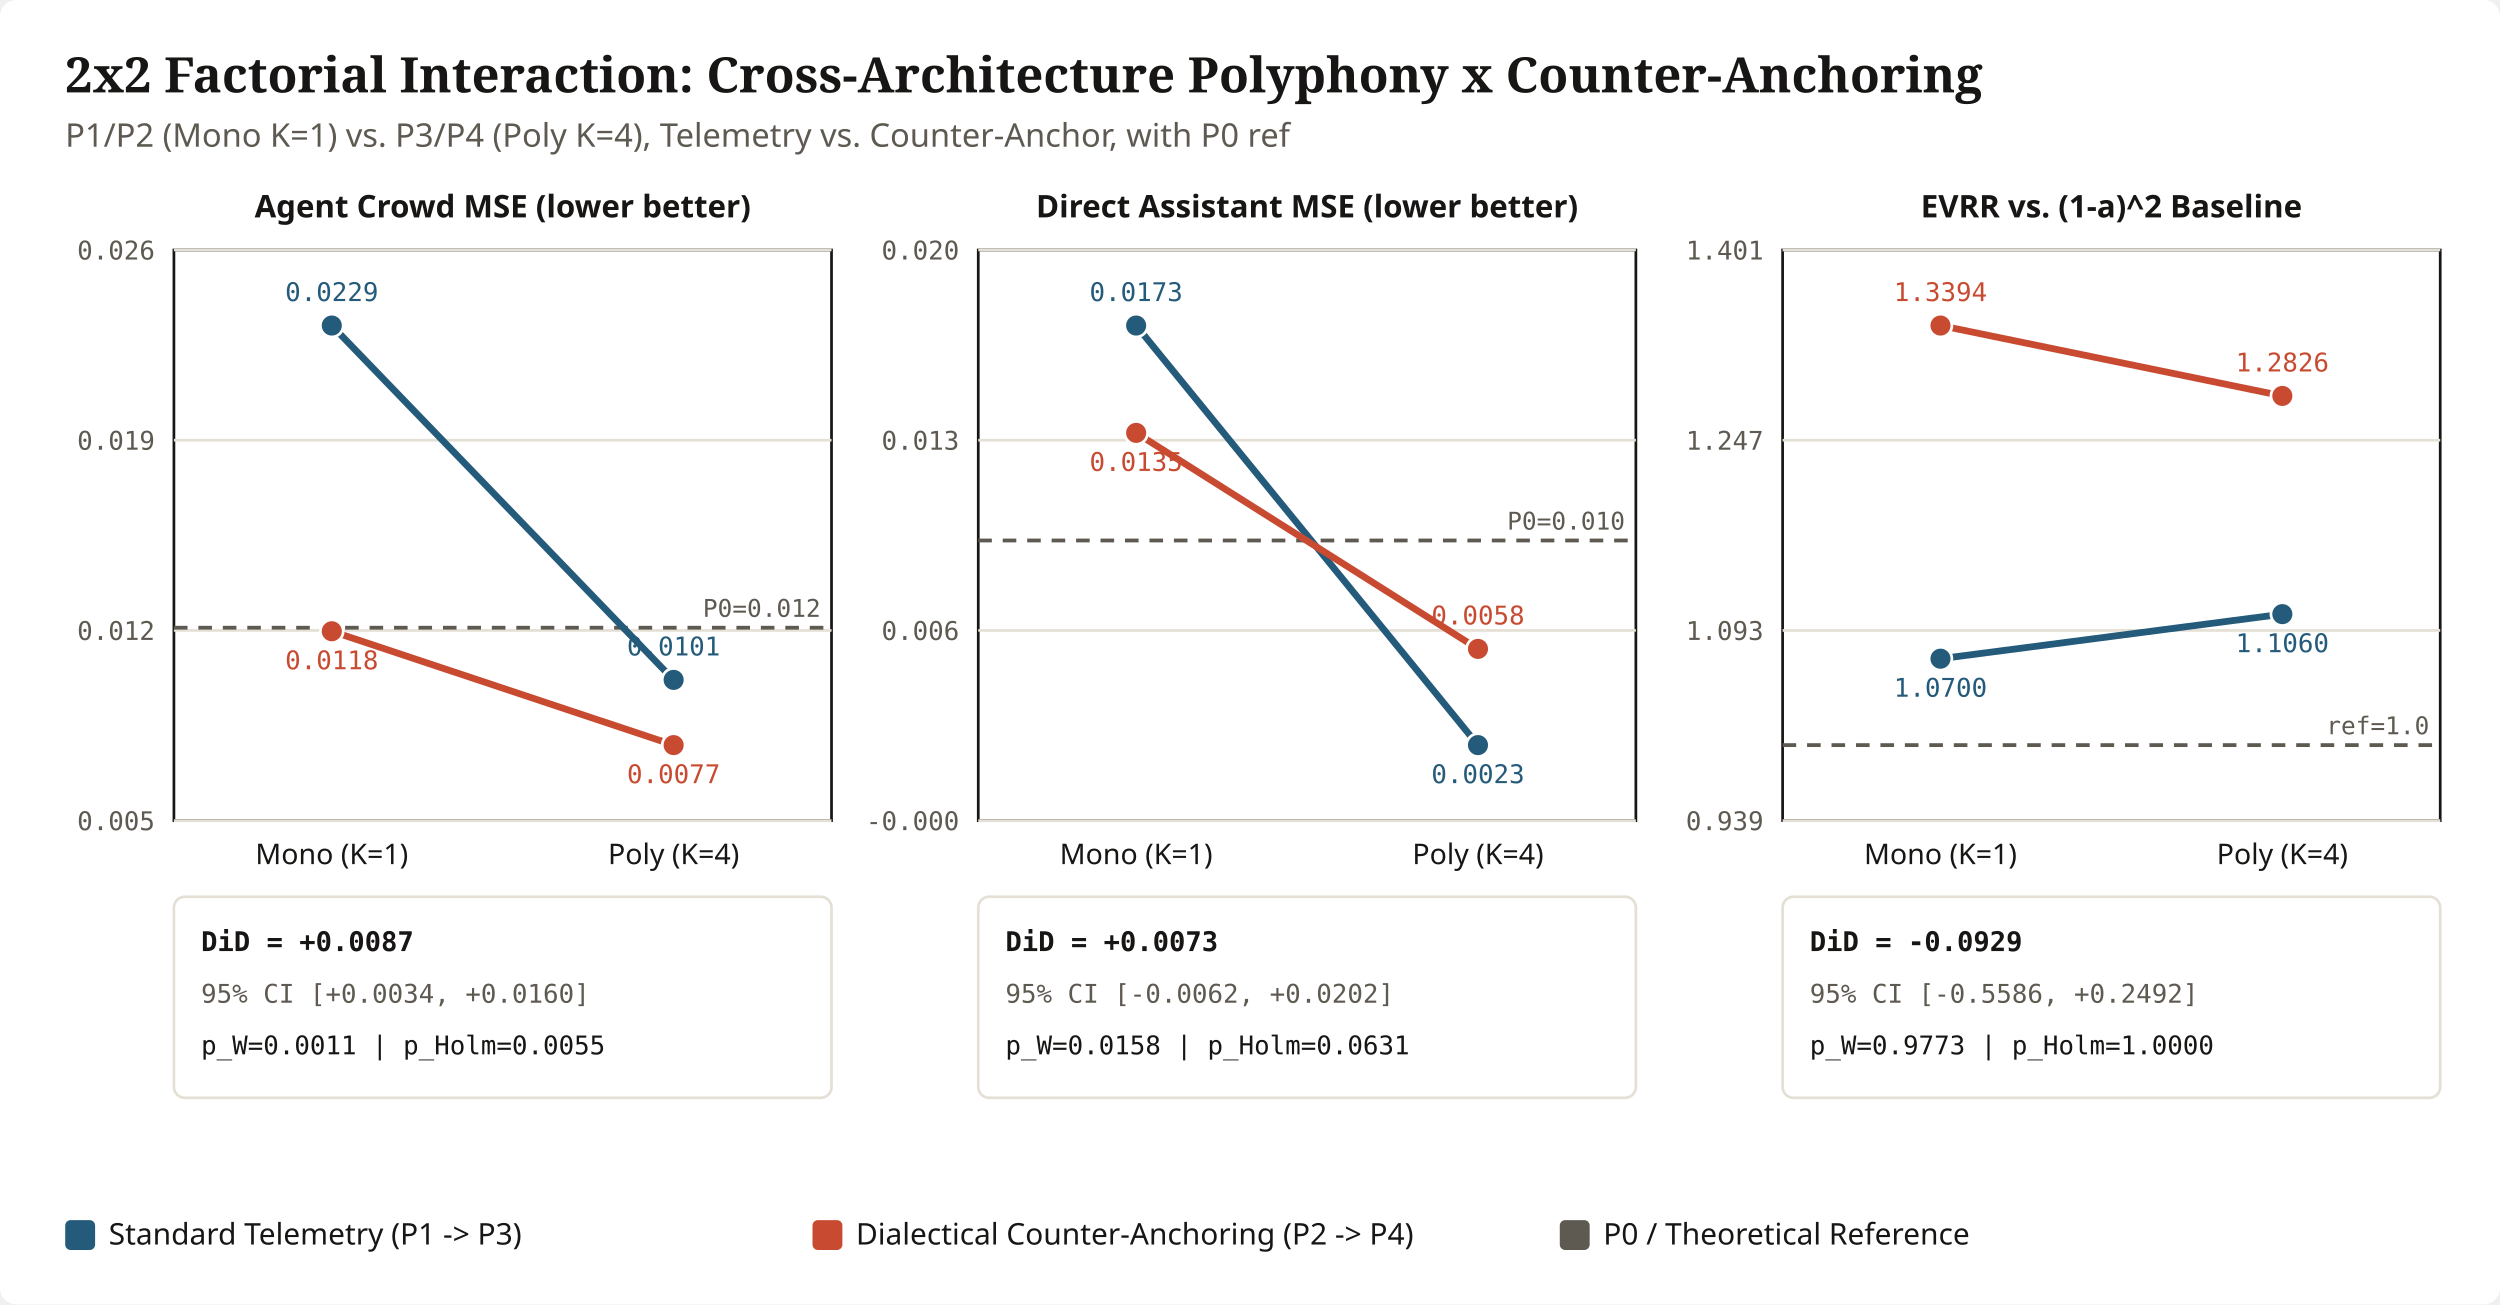
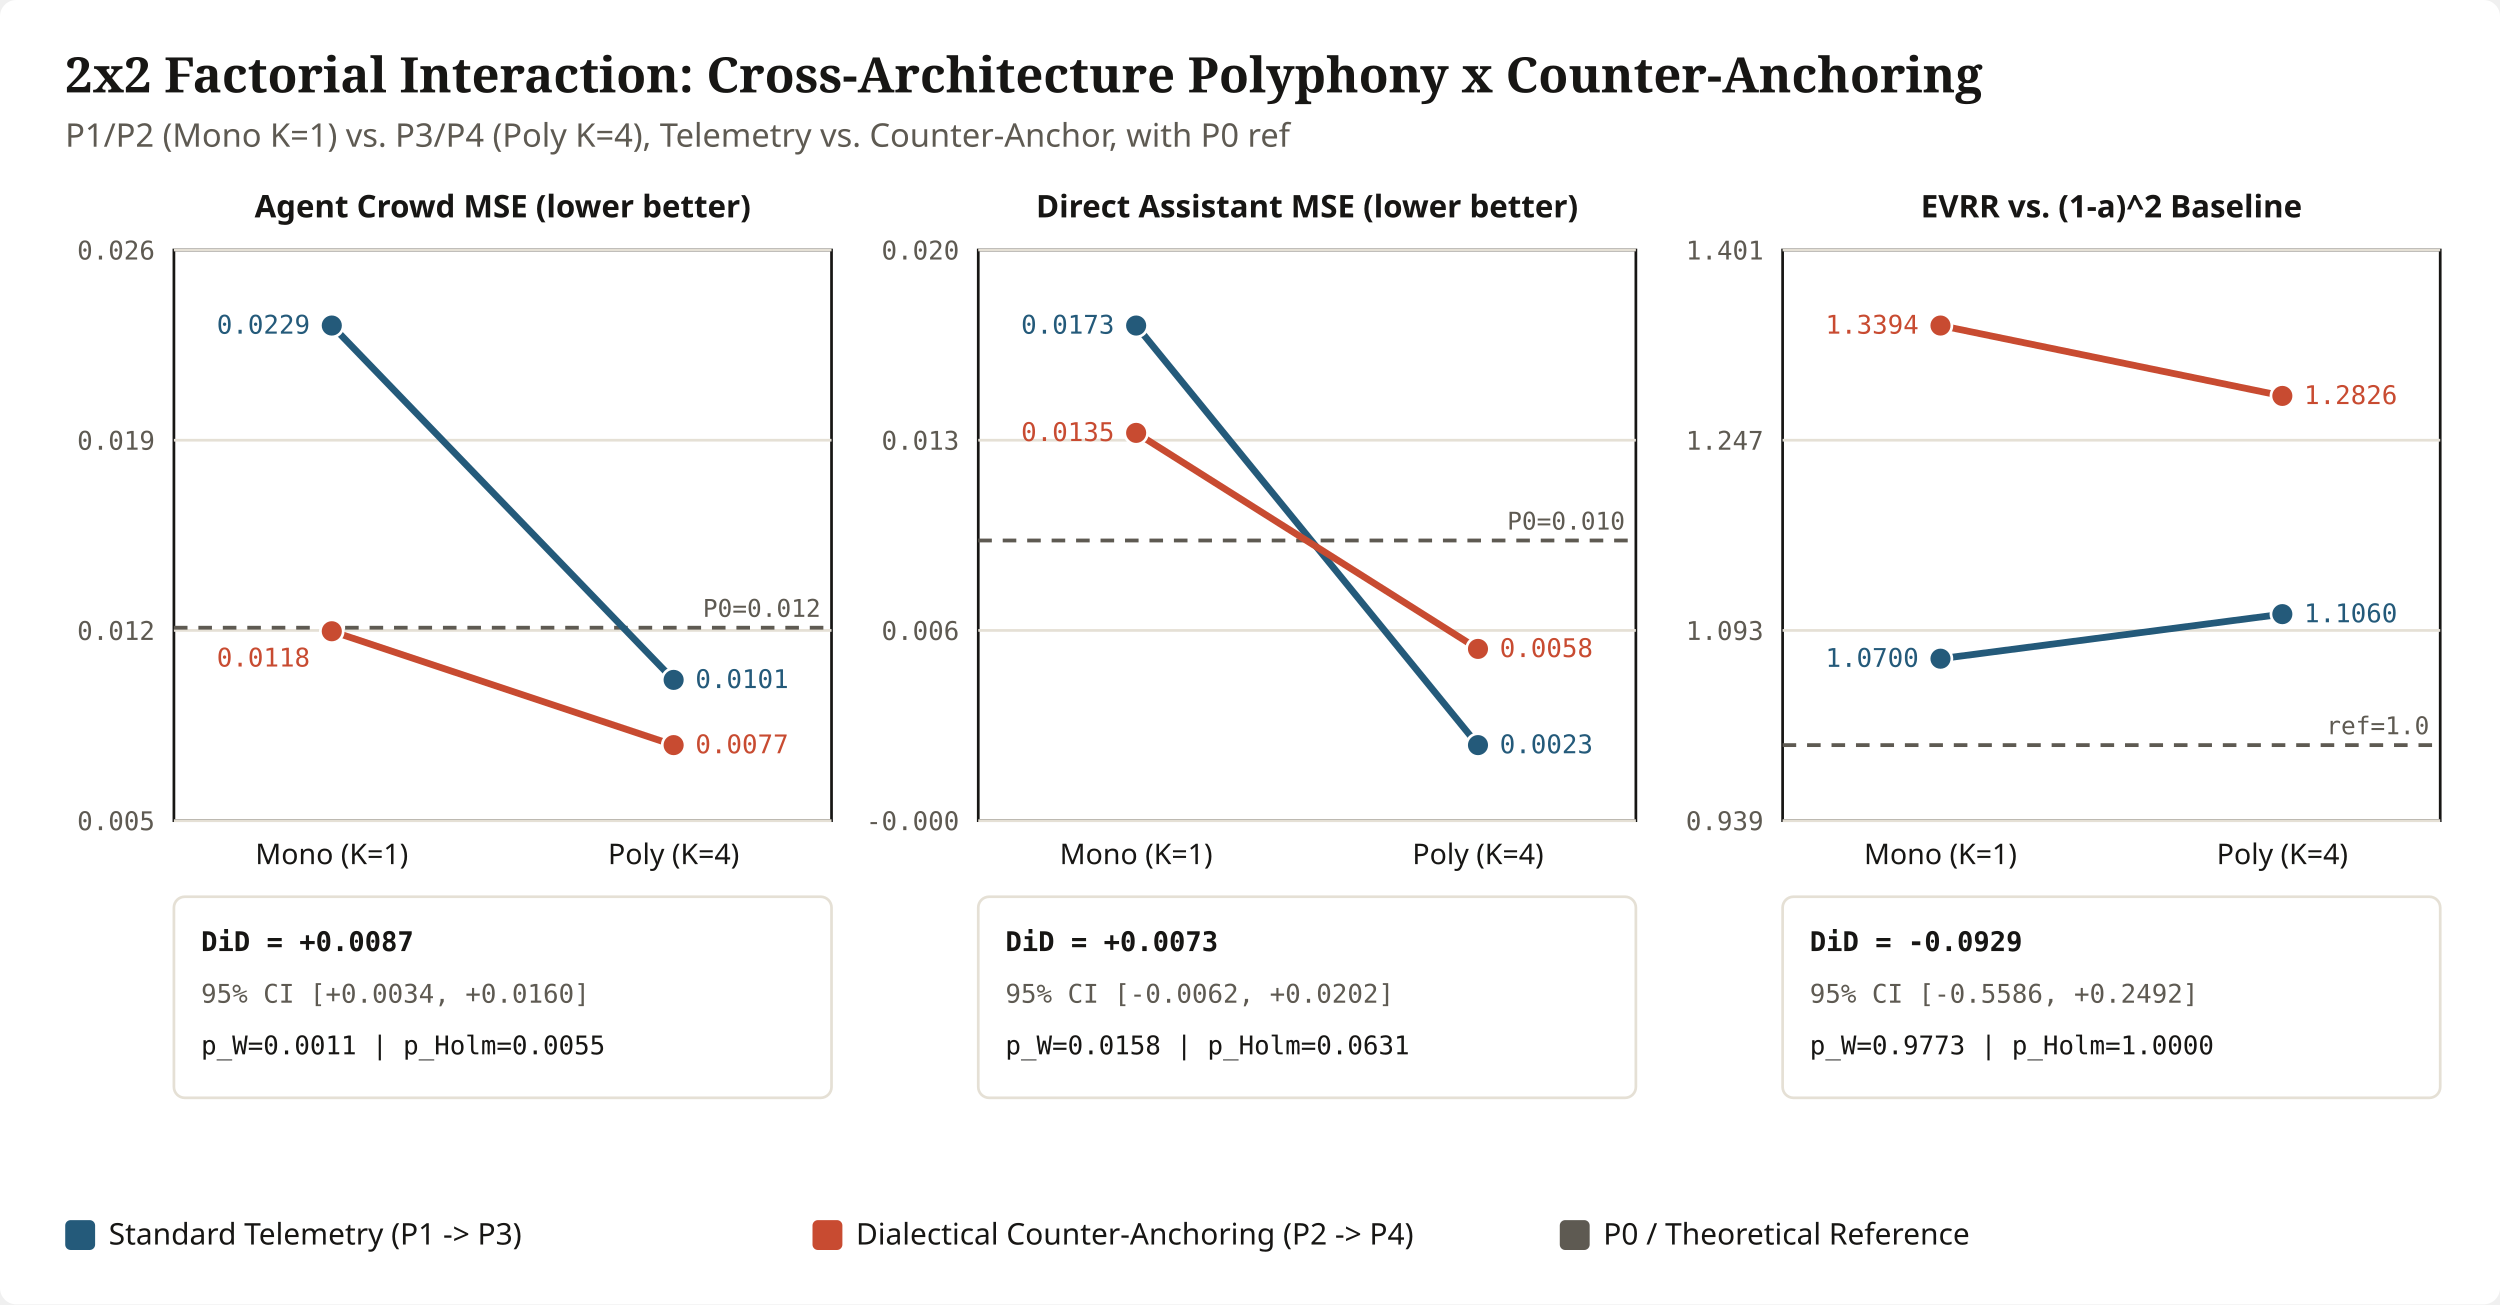
<svg xmlns="http://www.w3.org/2000/svg" viewBox="0 0 920 480" width="920" height="480" role="img" aria-label="2x2 Factorial Polyphony x Counter-Anchoring">
  <rect width="920" height="480" fill="#FFFFFF" rx="6" />
  <text x="24" y="34" font-family="Georgia,serif" font-size="18" font-weight="700" fill="#171614">2x2 Factorial Interaction: Cross-Architecture Polyphony x Counter-Anchoring</text>
  <text x="24" y="54" font-family="sans-serif" font-size="12" fill="#5E5A52">P1/P2 (Mono K=1) vs. P3/P4 (Poly K=4), Telemetry vs. Counter-Anchor, with P0 ref</text>
  <text x="185.0" y="80" text-anchor="middle" font-family="sans-serif" font-size="11.5" font-weight="700" fill="#171614">Agent Crowd MSE (lower better)</text>
  <rect x="64" y="92" width="242" height="210" fill="#FFFFFF" stroke="#171614" stroke-width="1" />
  <line x1="64" y1="302.0" x2="306" y2="302.0" stroke="#E5E0D5" stroke-width="1" />
  <text x="57" y="305.5" text-anchor="end" font-family="monospace" font-size="9.5" fill="#5E5A52">0.005</text>
  <line x1="64" y1="232.0" x2="306" y2="232.0" stroke="#E5E0D5" stroke-width="1" />
  <text x="57" y="235.5" text-anchor="end" font-family="monospace" font-size="9.5" fill="#5E5A52">0.012</text>
  <line x1="64" y1="162.0" x2="306" y2="162.0" stroke="#E5E0D5" stroke-width="1" />
  <text x="57" y="165.5" text-anchor="end" font-family="monospace" font-size="9.5" fill="#5E5A52">0.019</text>
  <line x1="64" y1="92.0" x2="306" y2="92.0" stroke="#E5E0D5" stroke-width="1" />
  <text x="57" y="95.5" text-anchor="end" font-family="monospace" font-size="9.5" fill="#5E5A52">0.026</text>
  <line x1="64" y1="231.0" x2="306" y2="231.0" stroke="#5E5A52" stroke-width="1.4" stroke-dasharray="5,4" />
  <text x="302" y="227.0" text-anchor="end" font-family="monospace" font-size="9" fill="#5E5A52">P0=0.012</text>
  <text x="122.1" y="318" text-anchor="middle" font-family="sans-serif" font-size="10.5" fill="#171614">Mono (K=1)</text>
  <text x="247.9" y="318" text-anchor="middle" font-family="sans-serif" font-size="10.5" fill="#171614">Poly (K=4)</text>
  <line x1="122.1" y1="119.8" x2="247.9" y2="250.2" stroke="#245A7A" stroke-width="2.5" />
  <line x1="122.1" y1="232.3" x2="247.9" y2="274.2" stroke="#C84B31" stroke-width="2.5" />
  <circle cx="122.1" cy="119.8" r="4.2" fill="#245A7A" stroke="#FFFFFF" stroke-width="1" />
-   <text x="122.1" y="110.8" text-anchor="middle" font-family="monospace" font-size="9.5" fill="#245A7A">0.0229</text>
+   <text x="114.1" y="122.8" text-anchor="end" font-family="monospace" font-size="9.5" fill="#245A7A">0.0229</text>
  <circle cx="247.9" cy="250.2" r="4.2" fill="#245A7A" stroke="#FFFFFF" stroke-width="1" />
-   <text x="247.9" y="241.2" text-anchor="middle" font-family="monospace" font-size="9.5" fill="#245A7A">0.0101</text>
+   <text x="255.9" y="253.2" text-anchor="start" font-family="monospace" font-size="9.5" fill="#245A7A">0.0101</text>
  <circle cx="122.1" cy="232.3" r="4.2" fill="#C84B31" stroke="#FFFFFF" stroke-width="1" />
-   <text x="122.1" y="246.3" text-anchor="middle" font-family="monospace" font-size="9.5" fill="#C84B31">0.0118</text>
+   <text x="114.1" y="245.3" text-anchor="end" font-family="monospace" font-size="9.5" fill="#C84B31">0.0118</text>
  <circle cx="247.9" cy="274.2" r="4.2" fill="#C84B31" stroke="#FFFFFF" stroke-width="1" />
-   <text x="247.9" y="288.2" text-anchor="middle" font-family="monospace" font-size="9.5" fill="#C84B31">0.0077</text>
+   <text x="255.9" y="277.2" text-anchor="start" font-family="monospace" font-size="9.5" fill="#C84B31">0.0077</text>
  <rect x="64" y="330" width="242" height="74" rx="4" fill="#FFFFFF" stroke="#E5E0D5" stroke-width="1" />
  <text x="74" y="350" font-family="monospace" font-size="10" font-weight="700" fill="#171614">DiD = +0.0087</text>
  <text x="74" y="369" font-family="monospace" font-size="9.5" fill="#5E5A52">95% CI [+0.0034, +0.0160]</text>
  <text x="74" y="388" font-family="monospace" font-size="9.5" fill="#171614">p_W=0.0011 | p_Holm=0.0055</text>
  <text x="481.0" y="80" text-anchor="middle" font-family="sans-serif" font-size="11.5" font-weight="700" fill="#171614">Direct Assistant MSE (lower better)</text>
  <rect x="360" y="92" width="242" height="210" fill="#FFFFFF" stroke="#171614" stroke-width="1" />
  <line x1="360" y1="302.0" x2="602" y2="302.0" stroke="#E5E0D5" stroke-width="1" />
  <text x="353" y="305.5" text-anchor="end" font-family="monospace" font-size="9.5" fill="#5E5A52">-0.000</text>
  <line x1="360" y1="232.0" x2="602" y2="232.0" stroke="#E5E0D5" stroke-width="1" />
  <text x="353" y="235.5" text-anchor="end" font-family="monospace" font-size="9.5" fill="#5E5A52">0.006</text>
  <line x1="360" y1="162.0" x2="602" y2="162.0" stroke="#E5E0D5" stroke-width="1" />
  <text x="353" y="165.5" text-anchor="end" font-family="monospace" font-size="9.5" fill="#5E5A52">0.013</text>
  <line x1="360" y1="92.0" x2="602" y2="92.0" stroke="#E5E0D5" stroke-width="1" />
  <text x="353" y="95.5" text-anchor="end" font-family="monospace" font-size="9.5" fill="#5E5A52">0.020</text>
  <line x1="360" y1="198.9" x2="602" y2="198.9" stroke="#5E5A52" stroke-width="1.4" stroke-dasharray="5,4" />
  <text x="598" y="194.9" text-anchor="end" font-family="monospace" font-size="9" fill="#5E5A52">P0=0.010</text>
  <text x="418.1" y="318" text-anchor="middle" font-family="sans-serif" font-size="10.5" fill="#171614">Mono (K=1)</text>
  <text x="543.9" y="318" text-anchor="middle" font-family="sans-serif" font-size="10.5" fill="#171614">Poly (K=4)</text>
  <line x1="418.1" y1="119.8" x2="543.9" y2="274.2" stroke="#245A7A" stroke-width="2.5" />
  <line x1="418.1" y1="159.3" x2="543.9" y2="238.8" stroke="#C84B31" stroke-width="2.5" />
  <circle cx="418.1" cy="119.8" r="4.2" fill="#245A7A" stroke="#FFFFFF" stroke-width="1" />
-   <text x="418.1" y="110.8" text-anchor="middle" font-family="monospace" font-size="9.5" fill="#245A7A">0.0173</text>
+   <text x="410.1" y="122.8" text-anchor="end" font-family="monospace" font-size="9.5" fill="#245A7A">0.0173</text>
  <circle cx="543.9" cy="274.2" r="4.2" fill="#245A7A" stroke="#FFFFFF" stroke-width="1" />
-   <text x="543.9" y="288.2" text-anchor="middle" font-family="monospace" font-size="9.5" fill="#245A7A">0.0023</text>
+   <text x="551.9" y="277.2" text-anchor="start" font-family="monospace" font-size="9.5" fill="#245A7A">0.0023</text>
  <circle cx="418.1" cy="159.3" r="4.2" fill="#C84B31" stroke="#FFFFFF" stroke-width="1" />
-   <text x="418.1" y="173.3" text-anchor="middle" font-family="monospace" font-size="9.5" fill="#C84B31">0.0135</text>
+   <text x="410.1" y="162.3" text-anchor="end" font-family="monospace" font-size="9.5" fill="#C84B31">0.0135</text>
  <circle cx="543.9" cy="238.8" r="4.2" fill="#C84B31" stroke="#FFFFFF" stroke-width="1" />
-   <text x="543.9" y="229.8" text-anchor="middle" font-family="monospace" font-size="9.5" fill="#C84B31">0.0058</text>
+   <text x="551.9" y="241.8" text-anchor="start" font-family="monospace" font-size="9.5" fill="#C84B31">0.0058</text>
  <rect x="360" y="330" width="242" height="74" rx="4" fill="#FFFFFF" stroke="#E5E0D5" stroke-width="1" />
  <text x="370" y="350" font-family="monospace" font-size="10" font-weight="700" fill="#171614">DiD = +0.0073</text>
  <text x="370" y="369" font-family="monospace" font-size="9.5" fill="#5E5A52">95% CI [-0.0062, +0.0202]</text>
  <text x="370" y="388" font-family="monospace" font-size="9.5" fill="#171614">p_W=0.0158 | p_Holm=0.0631</text>
  <text x="777.0" y="80" text-anchor="middle" font-family="sans-serif" font-size="11.5" font-weight="700" fill="#171614">EVRR vs. (1-a)^2 Baseline</text>
  <rect x="656" y="92" width="242" height="210" fill="#FFFFFF" stroke="#171614" stroke-width="1" />
  <line x1="656" y1="302.0" x2="898" y2="302.0" stroke="#E5E0D5" stroke-width="1" />
  <text x="649" y="305.5" text-anchor="end" font-family="monospace" font-size="9.5" fill="#5E5A52">0.939</text>
  <line x1="656" y1="232.0" x2="898" y2="232.0" stroke="#E5E0D5" stroke-width="1" />
  <text x="649" y="235.5" text-anchor="end" font-family="monospace" font-size="9.5" fill="#5E5A52">1.093</text>
  <line x1="656" y1="162.0" x2="898" y2="162.0" stroke="#E5E0D5" stroke-width="1" />
  <text x="649" y="165.5" text-anchor="end" font-family="monospace" font-size="9.5" fill="#5E5A52">1.247</text>
  <line x1="656" y1="92.0" x2="898" y2="92.0" stroke="#E5E0D5" stroke-width="1" />
  <text x="649" y="95.5" text-anchor="end" font-family="monospace" font-size="9.5" fill="#5E5A52">1.401</text>
  <line x1="656" y1="274.2" x2="898" y2="274.2" stroke="#5E5A52" stroke-width="1.4" stroke-dasharray="5,4" />
  <text x="894" y="270.2" text-anchor="end" font-family="monospace" font-size="9" fill="#5E5A52">ref=1.0</text>
  <text x="714.1" y="318" text-anchor="middle" font-family="sans-serif" font-size="10.5" fill="#171614">Mono (K=1)</text>
  <text x="839.9" y="318" text-anchor="middle" font-family="sans-serif" font-size="10.5" fill="#171614">Poly (K=4)</text>
  <line x1="714.1" y1="242.4" x2="839.9" y2="226.0" stroke="#245A7A" stroke-width="2.5" />
  <line x1="714.1" y1="119.8" x2="839.9" y2="145.7" stroke="#C84B31" stroke-width="2.5" />
  <circle cx="714.1" cy="242.4" r="4.2" fill="#245A7A" stroke="#FFFFFF" stroke-width="1" />
-   <text x="714.1" y="256.4" text-anchor="middle" font-family="monospace" font-size="9.5" fill="#245A7A">1.0700</text>
+   <text x="706.1" y="245.4" text-anchor="end" font-family="monospace" font-size="9.5" fill="#245A7A">1.0700</text>
  <circle cx="839.9" cy="226.0" r="4.2" fill="#245A7A" stroke="#FFFFFF" stroke-width="1" />
-   <text x="839.9" y="240.0" text-anchor="middle" font-family="monospace" font-size="9.5" fill="#245A7A">1.1060</text>
+   <text x="847.9" y="229.0" text-anchor="start" font-family="monospace" font-size="9.5" fill="#245A7A">1.1060</text>
  <circle cx="714.1" cy="119.8" r="4.2" fill="#C84B31" stroke="#FFFFFF" stroke-width="1" />
-   <text x="714.1" y="110.8" text-anchor="middle" font-family="monospace" font-size="9.5" fill="#C84B31">1.3394</text>
+   <text x="706.1" y="122.8" text-anchor="end" font-family="monospace" font-size="9.5" fill="#C84B31">1.3394</text>
  <circle cx="839.9" cy="145.7" r="4.2" fill="#C84B31" stroke="#FFFFFF" stroke-width="1" />
-   <text x="839.9" y="136.7" text-anchor="middle" font-family="monospace" font-size="9.5" fill="#C84B31">1.2826</text>
+   <text x="847.9" y="148.7" text-anchor="start" font-family="monospace" font-size="9.5" fill="#C84B31">1.2826</text>
  <rect x="656" y="330" width="242" height="74" rx="4" fill="#FFFFFF" stroke="#E5E0D5" stroke-width="1" />
  <text x="666" y="350" font-family="monospace" font-size="10" font-weight="700" fill="#171614">DiD = -0.0929</text>
  <text x="666" y="369" font-family="monospace" font-size="9.5" fill="#5E5A52">95% CI [-0.5586, +0.2492]</text>
  <text x="666" y="388" font-family="monospace" font-size="9.5" fill="#171614">p_W=0.9773 | p_Holm=1.0000</text>
  <rect x="24" y="449" width="11" height="11" rx="2" fill="#245A7A" />
  <text x="40" y="458" font-family="sans-serif" font-size="11" fill="#171614">Standard Telemetry (P1 -&gt; P3)</text>
  <rect x="299" y="449" width="11" height="11" rx="2" fill="#C84B31" />
  <text x="315" y="458" font-family="sans-serif" font-size="11" fill="#171614">Dialectical Counter-Anchoring (P2 -&gt; P4)</text>
  <rect x="574" y="449" width="11" height="11" rx="2" fill="#5E5A52" />
  <text x="590" y="458" font-family="sans-serif" font-size="11" fill="#171614">P0 / Theoretical Reference</text>
</svg>
